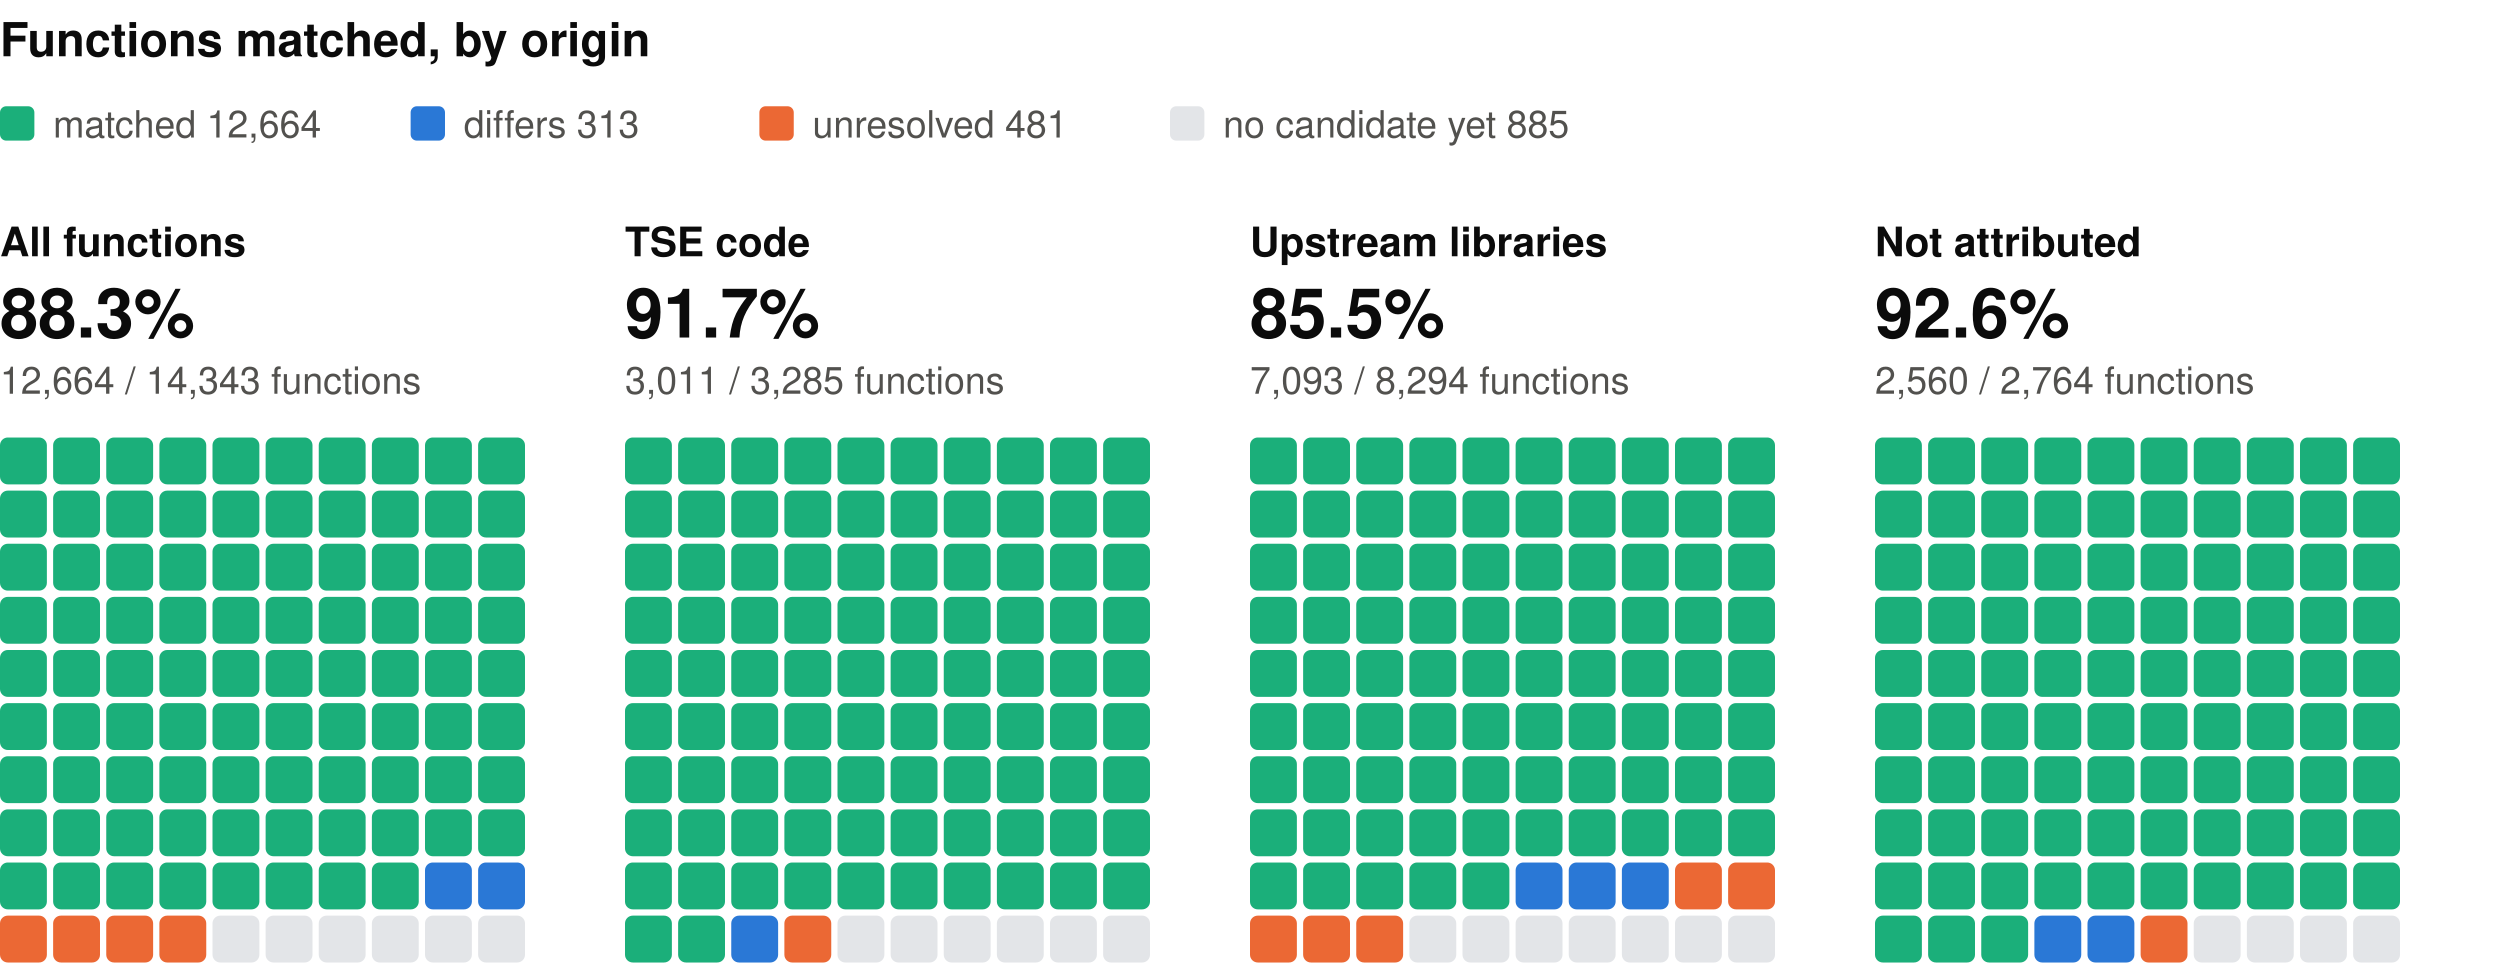
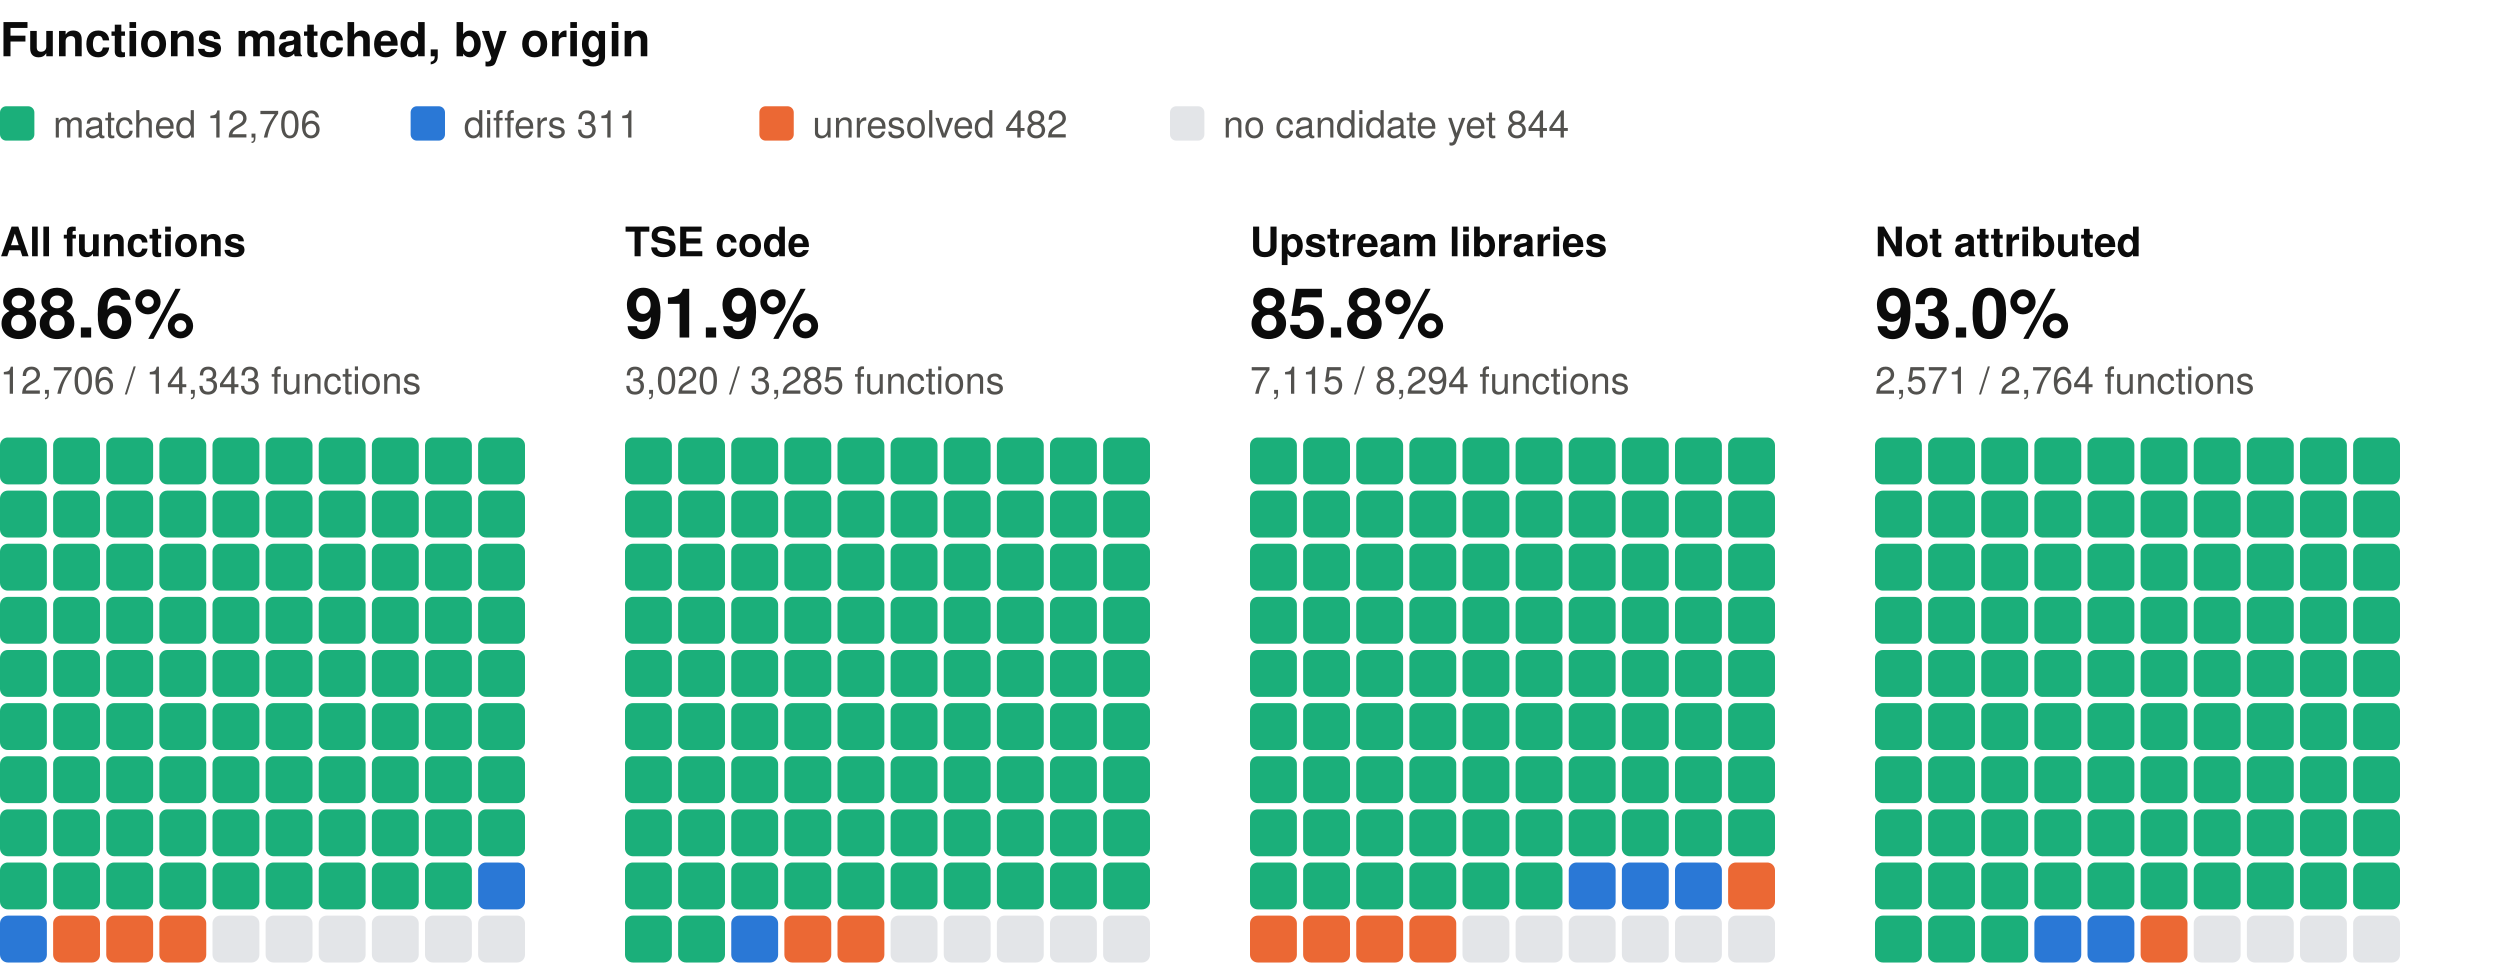
<svg xmlns="http://www.w3.org/2000/svg" width="800" height="310" viewBox="0 0 800 310" role="img" aria-label="Functions matched, by origin: one square per percent, coloured by verdict" font-family="system-ui, -apple-system, 'Segoe UI', Helvetica, Arial, sans-serif">
  <text x="0" y="18" font-size="15" fill="#0b0b0b" font-weight="600">Functions matched, by origin</text>
  <rect x="0" y="34" width="11" height="11" rx="2" fill="#1baf7a" />
-   <text x="17" y="44" font-size="12" fill="#52514e">matched 12,664</text>
+   <text x="17" y="44" font-size="12" fill="#52514e">matched 12,706</text>
  <rect x="131.4" y="34" width="11" height="11" rx="2" fill="#2a78d6" />
-   <text x="148.4" y="44" font-size="12" fill="#52514e">differs 313</text>
+   <text x="148.4" y="44" font-size="12" fill="#52514e">differs 311</text>
  <rect x="243" y="34" width="11" height="11" rx="2" fill="#eb6834" />
-   <text x="260" y="44" font-size="12" fill="#52514e">unresolved 481</text>
+   <text x="260" y="44" font-size="12" fill="#52514e">unresolved 482</text>
  <rect x="374.4" y="34" width="11" height="11" rx="2" fill="#e3e5e8" />
-   <text x="391.4" y="44" font-size="12" fill="#52514e">no candidate yet 885</text>
+   <text x="391.4" y="44" font-size="12" fill="#52514e">no candidate yet 844</text>
  <text x="0" y="82" font-size="13" fill="#0b0b0b" font-weight="600">All functions</text>
-   <text x="0" y="108" font-size="22" fill="#0b0b0b" font-weight="600">88.3%</text>
-   <text x="0" y="126" font-size="12" fill="#52514e">12,664 / 14,343 functions</text>
+   <text x="0" y="108" font-size="22" fill="#0b0b0b" font-weight="600">88.6%</text>
+   <text x="0" y="126" font-size="12" fill="#52514e">12,706 / 14,343 functions</text>
  <rect x="0" y="140" width="15" height="15" rx="2.5" fill="#1baf7a" />
  <rect x="17" y="140" width="15" height="15" rx="2.5" fill="#1baf7a" />
  <rect x="34" y="140" width="15" height="15" rx="2.5" fill="#1baf7a" />
  <rect x="51" y="140" width="15" height="15" rx="2.5" fill="#1baf7a" />
  <rect x="68" y="140" width="15" height="15" rx="2.5" fill="#1baf7a" />
  <rect x="85" y="140" width="15" height="15" rx="2.5" fill="#1baf7a" />
  <rect x="102" y="140" width="15" height="15" rx="2.5" fill="#1baf7a" />
  <rect x="119" y="140" width="15" height="15" rx="2.5" fill="#1baf7a" />
  <rect x="136" y="140" width="15" height="15" rx="2.5" fill="#1baf7a" />
  <rect x="153" y="140" width="15" height="15" rx="2.5" fill="#1baf7a" />
  <rect x="0" y="157" width="15" height="15" rx="2.5" fill="#1baf7a" />
  <rect x="17" y="157" width="15" height="15" rx="2.5" fill="#1baf7a" />
  <rect x="34" y="157" width="15" height="15" rx="2.5" fill="#1baf7a" />
  <rect x="51" y="157" width="15" height="15" rx="2.5" fill="#1baf7a" />
  <rect x="68" y="157" width="15" height="15" rx="2.5" fill="#1baf7a" />
  <rect x="85" y="157" width="15" height="15" rx="2.5" fill="#1baf7a" />
  <rect x="102" y="157" width="15" height="15" rx="2.5" fill="#1baf7a" />
  <rect x="119" y="157" width="15" height="15" rx="2.5" fill="#1baf7a" />
  <rect x="136" y="157" width="15" height="15" rx="2.5" fill="#1baf7a" />
  <rect x="153" y="157" width="15" height="15" rx="2.5" fill="#1baf7a" />
  <rect x="0" y="174" width="15" height="15" rx="2.5" fill="#1baf7a" />
  <rect x="17" y="174" width="15" height="15" rx="2.5" fill="#1baf7a" />
  <rect x="34" y="174" width="15" height="15" rx="2.5" fill="#1baf7a" />
  <rect x="51" y="174" width="15" height="15" rx="2.5" fill="#1baf7a" />
  <rect x="68" y="174" width="15" height="15" rx="2.5" fill="#1baf7a" />
  <rect x="85" y="174" width="15" height="15" rx="2.5" fill="#1baf7a" />
  <rect x="102" y="174" width="15" height="15" rx="2.5" fill="#1baf7a" />
  <rect x="119" y="174" width="15" height="15" rx="2.5" fill="#1baf7a" />
  <rect x="136" y="174" width="15" height="15" rx="2.5" fill="#1baf7a" />
  <rect x="153" y="174" width="15" height="15" rx="2.5" fill="#1baf7a" />
  <rect x="0" y="191" width="15" height="15" rx="2.5" fill="#1baf7a" />
  <rect x="17" y="191" width="15" height="15" rx="2.5" fill="#1baf7a" />
  <rect x="34" y="191" width="15" height="15" rx="2.5" fill="#1baf7a" />
  <rect x="51" y="191" width="15" height="15" rx="2.5" fill="#1baf7a" />
  <rect x="68" y="191" width="15" height="15" rx="2.5" fill="#1baf7a" />
  <rect x="85" y="191" width="15" height="15" rx="2.5" fill="#1baf7a" />
  <rect x="102" y="191" width="15" height="15" rx="2.5" fill="#1baf7a" />
  <rect x="119" y="191" width="15" height="15" rx="2.5" fill="#1baf7a" />
  <rect x="136" y="191" width="15" height="15" rx="2.5" fill="#1baf7a" />
  <rect x="153" y="191" width="15" height="15" rx="2.5" fill="#1baf7a" />
  <rect x="0" y="208" width="15" height="15" rx="2.5" fill="#1baf7a" />
  <rect x="17" y="208" width="15" height="15" rx="2.5" fill="#1baf7a" />
  <rect x="34" y="208" width="15" height="15" rx="2.5" fill="#1baf7a" />
  <rect x="51" y="208" width="15" height="15" rx="2.5" fill="#1baf7a" />
  <rect x="68" y="208" width="15" height="15" rx="2.5" fill="#1baf7a" />
  <rect x="85" y="208" width="15" height="15" rx="2.5" fill="#1baf7a" />
  <rect x="102" y="208" width="15" height="15" rx="2.5" fill="#1baf7a" />
  <rect x="119" y="208" width="15" height="15" rx="2.5" fill="#1baf7a" />
  <rect x="136" y="208" width="15" height="15" rx="2.5" fill="#1baf7a" />
  <rect x="153" y="208" width="15" height="15" rx="2.5" fill="#1baf7a" />
  <rect x="0" y="225" width="15" height="15" rx="2.5" fill="#1baf7a" />
  <rect x="17" y="225" width="15" height="15" rx="2.5" fill="#1baf7a" />
  <rect x="34" y="225" width="15" height="15" rx="2.5" fill="#1baf7a" />
  <rect x="51" y="225" width="15" height="15" rx="2.5" fill="#1baf7a" />
  <rect x="68" y="225" width="15" height="15" rx="2.5" fill="#1baf7a" />
  <rect x="85" y="225" width="15" height="15" rx="2.5" fill="#1baf7a" />
  <rect x="102" y="225" width="15" height="15" rx="2.5" fill="#1baf7a" />
  <rect x="119" y="225" width="15" height="15" rx="2.5" fill="#1baf7a" />
  <rect x="136" y="225" width="15" height="15" rx="2.5" fill="#1baf7a" />
  <rect x="153" y="225" width="15" height="15" rx="2.5" fill="#1baf7a" />
  <rect x="0" y="242" width="15" height="15" rx="2.5" fill="#1baf7a" />
  <rect x="17" y="242" width="15" height="15" rx="2.5" fill="#1baf7a" />
  <rect x="34" y="242" width="15" height="15" rx="2.5" fill="#1baf7a" />
  <rect x="51" y="242" width="15" height="15" rx="2.5" fill="#1baf7a" />
  <rect x="68" y="242" width="15" height="15" rx="2.5" fill="#1baf7a" />
  <rect x="85" y="242" width="15" height="15" rx="2.5" fill="#1baf7a" />
  <rect x="102" y="242" width="15" height="15" rx="2.5" fill="#1baf7a" />
  <rect x="119" y="242" width="15" height="15" rx="2.5" fill="#1baf7a" />
  <rect x="136" y="242" width="15" height="15" rx="2.5" fill="#1baf7a" />
  <rect x="153" y="242" width="15" height="15" rx="2.5" fill="#1baf7a" />
  <rect x="0" y="259" width="15" height="15" rx="2.5" fill="#1baf7a" />
  <rect x="17" y="259" width="15" height="15" rx="2.5" fill="#1baf7a" />
  <rect x="34" y="259" width="15" height="15" rx="2.5" fill="#1baf7a" />
  <rect x="51" y="259" width="15" height="15" rx="2.5" fill="#1baf7a" />
  <rect x="68" y="259" width="15" height="15" rx="2.5" fill="#1baf7a" />
  <rect x="85" y="259" width="15" height="15" rx="2.5" fill="#1baf7a" />
  <rect x="102" y="259" width="15" height="15" rx="2.5" fill="#1baf7a" />
  <rect x="119" y="259" width="15" height="15" rx="2.5" fill="#1baf7a" />
  <rect x="136" y="259" width="15" height="15" rx="2.5" fill="#1baf7a" />
  <rect x="153" y="259" width="15" height="15" rx="2.5" fill="#1baf7a" />
  <rect x="0" y="276" width="15" height="15" rx="2.5" fill="#1baf7a" />
  <rect x="17" y="276" width="15" height="15" rx="2.5" fill="#1baf7a" />
  <rect x="34" y="276" width="15" height="15" rx="2.5" fill="#1baf7a" />
  <rect x="51" y="276" width="15" height="15" rx="2.5" fill="#1baf7a" />
  <rect x="68" y="276" width="15" height="15" rx="2.5" fill="#1baf7a" />
  <rect x="85" y="276" width="15" height="15" rx="2.5" fill="#1baf7a" />
  <rect x="102" y="276" width="15" height="15" rx="2.5" fill="#1baf7a" />
  <rect x="119" y="276" width="15" height="15" rx="2.5" fill="#1baf7a" />
-   <rect x="136" y="276" width="15" height="15" rx="2.5" fill="#2a78d6" />
+   <rect x="136" y="276" width="15" height="15" rx="2.5" fill="#1baf7a" />
  <rect x="153" y="276" width="15" height="15" rx="2.5" fill="#2a78d6" />
-   <rect x="0" y="293" width="15" height="15" rx="2.5" fill="#eb6834" />
+   <rect x="0" y="293" width="15" height="15" rx="2.5" fill="#2a78d6" />
  <rect x="17" y="293" width="15" height="15" rx="2.5" fill="#eb6834" />
  <rect x="34" y="293" width="15" height="15" rx="2.5" fill="#eb6834" />
  <rect x="51" y="293" width="15" height="15" rx="2.5" fill="#eb6834" />
  <rect x="68" y="293" width="15" height="15" rx="2.5" fill="#e3e5e8" />
  <rect x="85" y="293" width="15" height="15" rx="2.5" fill="#e3e5e8" />
  <rect x="102" y="293" width="15" height="15" rx="2.5" fill="#e3e5e8" />
  <rect x="119" y="293" width="15" height="15" rx="2.5" fill="#e3e5e8" />
  <rect x="136" y="293" width="15" height="15" rx="2.5" fill="#e3e5e8" />
  <rect x="153" y="293" width="15" height="15" rx="2.5" fill="#e3e5e8" />
  <text x="200" y="82" font-size="13" fill="#0b0b0b" font-weight="600">TSE code</text>
-   <text x="200" y="108" font-size="22" fill="#0b0b0b" font-weight="600">91.7%</text>
-   <text x="200" y="126" font-size="12" fill="#52514e">3,011 / 3,285 functions</text>
+   <text x="200" y="108" font-size="22" fill="#0b0b0b" font-weight="600">91.9%</text>
+   <text x="200" y="126" font-size="12" fill="#52514e">3,020 / 3,285 functions</text>
  <rect x="200" y="140" width="15" height="15" rx="2.5" fill="#1baf7a" />
  <rect x="217" y="140" width="15" height="15" rx="2.5" fill="#1baf7a" />
  <rect x="234" y="140" width="15" height="15" rx="2.5" fill="#1baf7a" />
  <rect x="251" y="140" width="15" height="15" rx="2.5" fill="#1baf7a" />
  <rect x="268" y="140" width="15" height="15" rx="2.5" fill="#1baf7a" />
  <rect x="285" y="140" width="15" height="15" rx="2.5" fill="#1baf7a" />
  <rect x="302" y="140" width="15" height="15" rx="2.5" fill="#1baf7a" />
  <rect x="319" y="140" width="15" height="15" rx="2.5" fill="#1baf7a" />
  <rect x="336" y="140" width="15" height="15" rx="2.5" fill="#1baf7a" />
  <rect x="353" y="140" width="15" height="15" rx="2.5" fill="#1baf7a" />
  <rect x="200" y="157" width="15" height="15" rx="2.5" fill="#1baf7a" />
  <rect x="217" y="157" width="15" height="15" rx="2.5" fill="#1baf7a" />
  <rect x="234" y="157" width="15" height="15" rx="2.5" fill="#1baf7a" />
  <rect x="251" y="157" width="15" height="15" rx="2.5" fill="#1baf7a" />
  <rect x="268" y="157" width="15" height="15" rx="2.5" fill="#1baf7a" />
  <rect x="285" y="157" width="15" height="15" rx="2.5" fill="#1baf7a" />
  <rect x="302" y="157" width="15" height="15" rx="2.5" fill="#1baf7a" />
  <rect x="319" y="157" width="15" height="15" rx="2.5" fill="#1baf7a" />
  <rect x="336" y="157" width="15" height="15" rx="2.5" fill="#1baf7a" />
  <rect x="353" y="157" width="15" height="15" rx="2.5" fill="#1baf7a" />
  <rect x="200" y="174" width="15" height="15" rx="2.5" fill="#1baf7a" />
  <rect x="217" y="174" width="15" height="15" rx="2.5" fill="#1baf7a" />
  <rect x="234" y="174" width="15" height="15" rx="2.5" fill="#1baf7a" />
  <rect x="251" y="174" width="15" height="15" rx="2.5" fill="#1baf7a" />
  <rect x="268" y="174" width="15" height="15" rx="2.5" fill="#1baf7a" />
  <rect x="285" y="174" width="15" height="15" rx="2.5" fill="#1baf7a" />
  <rect x="302" y="174" width="15" height="15" rx="2.5" fill="#1baf7a" />
  <rect x="319" y="174" width="15" height="15" rx="2.5" fill="#1baf7a" />
  <rect x="336" y="174" width="15" height="15" rx="2.5" fill="#1baf7a" />
  <rect x="353" y="174" width="15" height="15" rx="2.5" fill="#1baf7a" />
  <rect x="200" y="191" width="15" height="15" rx="2.5" fill="#1baf7a" />
  <rect x="217" y="191" width="15" height="15" rx="2.5" fill="#1baf7a" />
  <rect x="234" y="191" width="15" height="15" rx="2.5" fill="#1baf7a" />
  <rect x="251" y="191" width="15" height="15" rx="2.5" fill="#1baf7a" />
  <rect x="268" y="191" width="15" height="15" rx="2.5" fill="#1baf7a" />
  <rect x="285" y="191" width="15" height="15" rx="2.5" fill="#1baf7a" />
  <rect x="302" y="191" width="15" height="15" rx="2.5" fill="#1baf7a" />
  <rect x="319" y="191" width="15" height="15" rx="2.5" fill="#1baf7a" />
  <rect x="336" y="191" width="15" height="15" rx="2.5" fill="#1baf7a" />
  <rect x="353" y="191" width="15" height="15" rx="2.5" fill="#1baf7a" />
  <rect x="200" y="208" width="15" height="15" rx="2.5" fill="#1baf7a" />
  <rect x="217" y="208" width="15" height="15" rx="2.5" fill="#1baf7a" />
  <rect x="234" y="208" width="15" height="15" rx="2.5" fill="#1baf7a" />
  <rect x="251" y="208" width="15" height="15" rx="2.5" fill="#1baf7a" />
  <rect x="268" y="208" width="15" height="15" rx="2.5" fill="#1baf7a" />
  <rect x="285" y="208" width="15" height="15" rx="2.5" fill="#1baf7a" />
  <rect x="302" y="208" width="15" height="15" rx="2.5" fill="#1baf7a" />
  <rect x="319" y="208" width="15" height="15" rx="2.5" fill="#1baf7a" />
  <rect x="336" y="208" width="15" height="15" rx="2.5" fill="#1baf7a" />
  <rect x="353" y="208" width="15" height="15" rx="2.5" fill="#1baf7a" />
  <rect x="200" y="225" width="15" height="15" rx="2.5" fill="#1baf7a" />
  <rect x="217" y="225" width="15" height="15" rx="2.5" fill="#1baf7a" />
  <rect x="234" y="225" width="15" height="15" rx="2.5" fill="#1baf7a" />
  <rect x="251" y="225" width="15" height="15" rx="2.5" fill="#1baf7a" />
  <rect x="268" y="225" width="15" height="15" rx="2.5" fill="#1baf7a" />
  <rect x="285" y="225" width="15" height="15" rx="2.5" fill="#1baf7a" />
  <rect x="302" y="225" width="15" height="15" rx="2.5" fill="#1baf7a" />
  <rect x="319" y="225" width="15" height="15" rx="2.5" fill="#1baf7a" />
  <rect x="336" y="225" width="15" height="15" rx="2.5" fill="#1baf7a" />
  <rect x="353" y="225" width="15" height="15" rx="2.5" fill="#1baf7a" />
  <rect x="200" y="242" width="15" height="15" rx="2.5" fill="#1baf7a" />
  <rect x="217" y="242" width="15" height="15" rx="2.5" fill="#1baf7a" />
  <rect x="234" y="242" width="15" height="15" rx="2.5" fill="#1baf7a" />
  <rect x="251" y="242" width="15" height="15" rx="2.5" fill="#1baf7a" />
  <rect x="268" y="242" width="15" height="15" rx="2.5" fill="#1baf7a" />
  <rect x="285" y="242" width="15" height="15" rx="2.5" fill="#1baf7a" />
  <rect x="302" y="242" width="15" height="15" rx="2.5" fill="#1baf7a" />
  <rect x="319" y="242" width="15" height="15" rx="2.5" fill="#1baf7a" />
  <rect x="336" y="242" width="15" height="15" rx="2.5" fill="#1baf7a" />
  <rect x="353" y="242" width="15" height="15" rx="2.5" fill="#1baf7a" />
  <rect x="200" y="259" width="15" height="15" rx="2.5" fill="#1baf7a" />
  <rect x="217" y="259" width="15" height="15" rx="2.5" fill="#1baf7a" />
  <rect x="234" y="259" width="15" height="15" rx="2.5" fill="#1baf7a" />
  <rect x="251" y="259" width="15" height="15" rx="2.5" fill="#1baf7a" />
  <rect x="268" y="259" width="15" height="15" rx="2.5" fill="#1baf7a" />
  <rect x="285" y="259" width="15" height="15" rx="2.5" fill="#1baf7a" />
  <rect x="302" y="259" width="15" height="15" rx="2.5" fill="#1baf7a" />
  <rect x="319" y="259" width="15" height="15" rx="2.5" fill="#1baf7a" />
  <rect x="336" y="259" width="15" height="15" rx="2.5" fill="#1baf7a" />
  <rect x="353" y="259" width="15" height="15" rx="2.5" fill="#1baf7a" />
  <rect x="200" y="276" width="15" height="15" rx="2.5" fill="#1baf7a" />
  <rect x="217" y="276" width="15" height="15" rx="2.5" fill="#1baf7a" />
  <rect x="234" y="276" width="15" height="15" rx="2.5" fill="#1baf7a" />
  <rect x="251" y="276" width="15" height="15" rx="2.5" fill="#1baf7a" />
  <rect x="268" y="276" width="15" height="15" rx="2.5" fill="#1baf7a" />
  <rect x="285" y="276" width="15" height="15" rx="2.5" fill="#1baf7a" />
  <rect x="302" y="276" width="15" height="15" rx="2.5" fill="#1baf7a" />
  <rect x="319" y="276" width="15" height="15" rx="2.5" fill="#1baf7a" />
  <rect x="336" y="276" width="15" height="15" rx="2.5" fill="#1baf7a" />
  <rect x="353" y="276" width="15" height="15" rx="2.5" fill="#1baf7a" />
  <rect x="200" y="293" width="15" height="15" rx="2.5" fill="#1baf7a" />
  <rect x="217" y="293" width="15" height="15" rx="2.5" fill="#1baf7a" />
  <rect x="234" y="293" width="15" height="15" rx="2.5" fill="#2a78d6" />
  <rect x="251" y="293" width="15" height="15" rx="2.5" fill="#eb6834" />
-   <rect x="268" y="293" width="15" height="15" rx="2.5" fill="#e3e5e8" />
+   <rect x="268" y="293" width="15" height="15" rx="2.5" fill="#eb6834" />
  <rect x="285" y="293" width="15" height="15" rx="2.5" fill="#e3e5e8" />
  <rect x="302" y="293" width="15" height="15" rx="2.5" fill="#e3e5e8" />
  <rect x="319" y="293" width="15" height="15" rx="2.5" fill="#e3e5e8" />
  <rect x="336" y="293" width="15" height="15" rx="2.5" fill="#e3e5e8" />
  <rect x="353" y="293" width="15" height="15" rx="2.5" fill="#e3e5e8" />
  <text x="400" y="82" font-size="13" fill="#0b0b0b" font-weight="600">Upstream libraries</text>
-   <text x="400" y="108" font-size="22" fill="#0b0b0b" font-weight="600">85.5%</text>
-   <text x="400" y="126" font-size="12" fill="#52514e">7,093 / 8,294 functions</text>
+   <text x="400" y="108" font-size="22" fill="#0b0b0b" font-weight="600">85.8%</text>
+   <text x="400" y="126" font-size="12" fill="#52514e">7,115 / 8,294 functions</text>
  <rect x="400" y="140" width="15" height="15" rx="2.5" fill="#1baf7a" />
  <rect x="417" y="140" width="15" height="15" rx="2.5" fill="#1baf7a" />
  <rect x="434" y="140" width="15" height="15" rx="2.5" fill="#1baf7a" />
  <rect x="451" y="140" width="15" height="15" rx="2.5" fill="#1baf7a" />
  <rect x="468" y="140" width="15" height="15" rx="2.5" fill="#1baf7a" />
  <rect x="485" y="140" width="15" height="15" rx="2.5" fill="#1baf7a" />
  <rect x="502" y="140" width="15" height="15" rx="2.5" fill="#1baf7a" />
  <rect x="519" y="140" width="15" height="15" rx="2.5" fill="#1baf7a" />
  <rect x="536" y="140" width="15" height="15" rx="2.5" fill="#1baf7a" />
  <rect x="553" y="140" width="15" height="15" rx="2.5" fill="#1baf7a" />
  <rect x="400" y="157" width="15" height="15" rx="2.5" fill="#1baf7a" />
  <rect x="417" y="157" width="15" height="15" rx="2.5" fill="#1baf7a" />
  <rect x="434" y="157" width="15" height="15" rx="2.5" fill="#1baf7a" />
  <rect x="451" y="157" width="15" height="15" rx="2.5" fill="#1baf7a" />
  <rect x="468" y="157" width="15" height="15" rx="2.5" fill="#1baf7a" />
  <rect x="485" y="157" width="15" height="15" rx="2.5" fill="#1baf7a" />
  <rect x="502" y="157" width="15" height="15" rx="2.5" fill="#1baf7a" />
  <rect x="519" y="157" width="15" height="15" rx="2.5" fill="#1baf7a" />
  <rect x="536" y="157" width="15" height="15" rx="2.5" fill="#1baf7a" />
  <rect x="553" y="157" width="15" height="15" rx="2.5" fill="#1baf7a" />
  <rect x="400" y="174" width="15" height="15" rx="2.5" fill="#1baf7a" />
  <rect x="417" y="174" width="15" height="15" rx="2.5" fill="#1baf7a" />
  <rect x="434" y="174" width="15" height="15" rx="2.5" fill="#1baf7a" />
  <rect x="451" y="174" width="15" height="15" rx="2.5" fill="#1baf7a" />
  <rect x="468" y="174" width="15" height="15" rx="2.5" fill="#1baf7a" />
  <rect x="485" y="174" width="15" height="15" rx="2.5" fill="#1baf7a" />
  <rect x="502" y="174" width="15" height="15" rx="2.5" fill="#1baf7a" />
  <rect x="519" y="174" width="15" height="15" rx="2.5" fill="#1baf7a" />
  <rect x="536" y="174" width="15" height="15" rx="2.5" fill="#1baf7a" />
  <rect x="553" y="174" width="15" height="15" rx="2.5" fill="#1baf7a" />
  <rect x="400" y="191" width="15" height="15" rx="2.5" fill="#1baf7a" />
  <rect x="417" y="191" width="15" height="15" rx="2.5" fill="#1baf7a" />
  <rect x="434" y="191" width="15" height="15" rx="2.5" fill="#1baf7a" />
  <rect x="451" y="191" width="15" height="15" rx="2.5" fill="#1baf7a" />
  <rect x="468" y="191" width="15" height="15" rx="2.5" fill="#1baf7a" />
  <rect x="485" y="191" width="15" height="15" rx="2.5" fill="#1baf7a" />
  <rect x="502" y="191" width="15" height="15" rx="2.5" fill="#1baf7a" />
  <rect x="519" y="191" width="15" height="15" rx="2.5" fill="#1baf7a" />
  <rect x="536" y="191" width="15" height="15" rx="2.5" fill="#1baf7a" />
  <rect x="553" y="191" width="15" height="15" rx="2.5" fill="#1baf7a" />
  <rect x="400" y="208" width="15" height="15" rx="2.5" fill="#1baf7a" />
  <rect x="417" y="208" width="15" height="15" rx="2.5" fill="#1baf7a" />
  <rect x="434" y="208" width="15" height="15" rx="2.5" fill="#1baf7a" />
  <rect x="451" y="208" width="15" height="15" rx="2.5" fill="#1baf7a" />
  <rect x="468" y="208" width="15" height="15" rx="2.5" fill="#1baf7a" />
  <rect x="485" y="208" width="15" height="15" rx="2.5" fill="#1baf7a" />
  <rect x="502" y="208" width="15" height="15" rx="2.5" fill="#1baf7a" />
  <rect x="519" y="208" width="15" height="15" rx="2.5" fill="#1baf7a" />
  <rect x="536" y="208" width="15" height="15" rx="2.5" fill="#1baf7a" />
  <rect x="553" y="208" width="15" height="15" rx="2.5" fill="#1baf7a" />
  <rect x="400" y="225" width="15" height="15" rx="2.5" fill="#1baf7a" />
  <rect x="417" y="225" width="15" height="15" rx="2.5" fill="#1baf7a" />
  <rect x="434" y="225" width="15" height="15" rx="2.5" fill="#1baf7a" />
  <rect x="451" y="225" width="15" height="15" rx="2.5" fill="#1baf7a" />
  <rect x="468" y="225" width="15" height="15" rx="2.5" fill="#1baf7a" />
  <rect x="485" y="225" width="15" height="15" rx="2.5" fill="#1baf7a" />
  <rect x="502" y="225" width="15" height="15" rx="2.5" fill="#1baf7a" />
  <rect x="519" y="225" width="15" height="15" rx="2.5" fill="#1baf7a" />
  <rect x="536" y="225" width="15" height="15" rx="2.5" fill="#1baf7a" />
  <rect x="553" y="225" width="15" height="15" rx="2.5" fill="#1baf7a" />
  <rect x="400" y="242" width="15" height="15" rx="2.5" fill="#1baf7a" />
  <rect x="417" y="242" width="15" height="15" rx="2.5" fill="#1baf7a" />
  <rect x="434" y="242" width="15" height="15" rx="2.5" fill="#1baf7a" />
  <rect x="451" y="242" width="15" height="15" rx="2.5" fill="#1baf7a" />
  <rect x="468" y="242" width="15" height="15" rx="2.5" fill="#1baf7a" />
  <rect x="485" y="242" width="15" height="15" rx="2.5" fill="#1baf7a" />
  <rect x="502" y="242" width="15" height="15" rx="2.5" fill="#1baf7a" />
  <rect x="519" y="242" width="15" height="15" rx="2.5" fill="#1baf7a" />
  <rect x="536" y="242" width="15" height="15" rx="2.5" fill="#1baf7a" />
  <rect x="553" y="242" width="15" height="15" rx="2.5" fill="#1baf7a" />
  <rect x="400" y="259" width="15" height="15" rx="2.5" fill="#1baf7a" />
  <rect x="417" y="259" width="15" height="15" rx="2.5" fill="#1baf7a" />
  <rect x="434" y="259" width="15" height="15" rx="2.5" fill="#1baf7a" />
  <rect x="451" y="259" width="15" height="15" rx="2.5" fill="#1baf7a" />
  <rect x="468" y="259" width="15" height="15" rx="2.5" fill="#1baf7a" />
  <rect x="485" y="259" width="15" height="15" rx="2.5" fill="#1baf7a" />
  <rect x="502" y="259" width="15" height="15" rx="2.5" fill="#1baf7a" />
  <rect x="519" y="259" width="15" height="15" rx="2.5" fill="#1baf7a" />
  <rect x="536" y="259" width="15" height="15" rx="2.5" fill="#1baf7a" />
  <rect x="553" y="259" width="15" height="15" rx="2.5" fill="#1baf7a" />
  <rect x="400" y="276" width="15" height="15" rx="2.5" fill="#1baf7a" />
  <rect x="417" y="276" width="15" height="15" rx="2.5" fill="#1baf7a" />
  <rect x="434" y="276" width="15" height="15" rx="2.5" fill="#1baf7a" />
  <rect x="451" y="276" width="15" height="15" rx="2.5" fill="#1baf7a" />
  <rect x="468" y="276" width="15" height="15" rx="2.5" fill="#1baf7a" />
-   <rect x="485" y="276" width="15" height="15" rx="2.5" fill="#2a78d6" />
+   <rect x="485" y="276" width="15" height="15" rx="2.5" fill="#1baf7a" />
  <rect x="502" y="276" width="15" height="15" rx="2.5" fill="#2a78d6" />
  <rect x="519" y="276" width="15" height="15" rx="2.5" fill="#2a78d6" />
-   <rect x="536" y="276" width="15" height="15" rx="2.5" fill="#eb6834" />
+   <rect x="536" y="276" width="15" height="15" rx="2.5" fill="#2a78d6" />
  <rect x="553" y="276" width="15" height="15" rx="2.5" fill="#eb6834" />
  <rect x="400" y="293" width="15" height="15" rx="2.5" fill="#eb6834" />
  <rect x="417" y="293" width="15" height="15" rx="2.5" fill="#eb6834" />
  <rect x="434" y="293" width="15" height="15" rx="2.5" fill="#eb6834" />
-   <rect x="451" y="293" width="15" height="15" rx="2.5" fill="#e3e5e8" />
+   <rect x="451" y="293" width="15" height="15" rx="2.5" fill="#eb6834" />
  <rect x="468" y="293" width="15" height="15" rx="2.5" fill="#e3e5e8" />
  <rect x="485" y="293" width="15" height="15" rx="2.5" fill="#e3e5e8" />
  <rect x="502" y="293" width="15" height="15" rx="2.5" fill="#e3e5e8" />
  <rect x="519" y="293" width="15" height="15" rx="2.5" fill="#e3e5e8" />
  <rect x="536" y="293" width="15" height="15" rx="2.5" fill="#e3e5e8" />
  <rect x="553" y="293" width="15" height="15" rx="2.5" fill="#e3e5e8" />
  <text x="600" y="82" font-size="13" fill="#0b0b0b" font-weight="600">Not attributed</text>
-   <text x="600" y="108" font-size="22" fill="#0b0b0b" font-weight="600">92.6%</text>
-   <text x="600" y="126" font-size="12" fill="#52514e">2,560 / 2,764 functions</text>
+   <text x="600" y="108" font-size="22" fill="#0b0b0b" font-weight="600">93.0%</text>
+   <text x="600" y="126" font-size="12" fill="#52514e">2,571 / 2,764 functions</text>
  <rect x="600" y="140" width="15" height="15" rx="2.5" fill="#1baf7a" />
  <rect x="617" y="140" width="15" height="15" rx="2.5" fill="#1baf7a" />
  <rect x="634" y="140" width="15" height="15" rx="2.5" fill="#1baf7a" />
  <rect x="651" y="140" width="15" height="15" rx="2.5" fill="#1baf7a" />
  <rect x="668" y="140" width="15" height="15" rx="2.5" fill="#1baf7a" />
  <rect x="685" y="140" width="15" height="15" rx="2.5" fill="#1baf7a" />
  <rect x="702" y="140" width="15" height="15" rx="2.5" fill="#1baf7a" />
  <rect x="719" y="140" width="15" height="15" rx="2.5" fill="#1baf7a" />
  <rect x="736" y="140" width="15" height="15" rx="2.5" fill="#1baf7a" />
  <rect x="753" y="140" width="15" height="15" rx="2.5" fill="#1baf7a" />
  <rect x="600" y="157" width="15" height="15" rx="2.5" fill="#1baf7a" />
  <rect x="617" y="157" width="15" height="15" rx="2.5" fill="#1baf7a" />
  <rect x="634" y="157" width="15" height="15" rx="2.5" fill="#1baf7a" />
  <rect x="651" y="157" width="15" height="15" rx="2.5" fill="#1baf7a" />
  <rect x="668" y="157" width="15" height="15" rx="2.5" fill="#1baf7a" />
  <rect x="685" y="157" width="15" height="15" rx="2.5" fill="#1baf7a" />
  <rect x="702" y="157" width="15" height="15" rx="2.5" fill="#1baf7a" />
  <rect x="719" y="157" width="15" height="15" rx="2.5" fill="#1baf7a" />
  <rect x="736" y="157" width="15" height="15" rx="2.5" fill="#1baf7a" />
  <rect x="753" y="157" width="15" height="15" rx="2.5" fill="#1baf7a" />
  <rect x="600" y="174" width="15" height="15" rx="2.5" fill="#1baf7a" />
  <rect x="617" y="174" width="15" height="15" rx="2.5" fill="#1baf7a" />
  <rect x="634" y="174" width="15" height="15" rx="2.5" fill="#1baf7a" />
  <rect x="651" y="174" width="15" height="15" rx="2.5" fill="#1baf7a" />
  <rect x="668" y="174" width="15" height="15" rx="2.5" fill="#1baf7a" />
  <rect x="685" y="174" width="15" height="15" rx="2.5" fill="#1baf7a" />
  <rect x="702" y="174" width="15" height="15" rx="2.5" fill="#1baf7a" />
  <rect x="719" y="174" width="15" height="15" rx="2.5" fill="#1baf7a" />
  <rect x="736" y="174" width="15" height="15" rx="2.5" fill="#1baf7a" />
  <rect x="753" y="174" width="15" height="15" rx="2.5" fill="#1baf7a" />
  <rect x="600" y="191" width="15" height="15" rx="2.5" fill="#1baf7a" />
  <rect x="617" y="191" width="15" height="15" rx="2.5" fill="#1baf7a" />
  <rect x="634" y="191" width="15" height="15" rx="2.5" fill="#1baf7a" />
  <rect x="651" y="191" width="15" height="15" rx="2.5" fill="#1baf7a" />
  <rect x="668" y="191" width="15" height="15" rx="2.5" fill="#1baf7a" />
  <rect x="685" y="191" width="15" height="15" rx="2.5" fill="#1baf7a" />
  <rect x="702" y="191" width="15" height="15" rx="2.5" fill="#1baf7a" />
  <rect x="719" y="191" width="15" height="15" rx="2.5" fill="#1baf7a" />
  <rect x="736" y="191" width="15" height="15" rx="2.5" fill="#1baf7a" />
  <rect x="753" y="191" width="15" height="15" rx="2.5" fill="#1baf7a" />
  <rect x="600" y="208" width="15" height="15" rx="2.5" fill="#1baf7a" />
  <rect x="617" y="208" width="15" height="15" rx="2.5" fill="#1baf7a" />
  <rect x="634" y="208" width="15" height="15" rx="2.5" fill="#1baf7a" />
  <rect x="651" y="208" width="15" height="15" rx="2.5" fill="#1baf7a" />
  <rect x="668" y="208" width="15" height="15" rx="2.5" fill="#1baf7a" />
  <rect x="685" y="208" width="15" height="15" rx="2.5" fill="#1baf7a" />
  <rect x="702" y="208" width="15" height="15" rx="2.5" fill="#1baf7a" />
  <rect x="719" y="208" width="15" height="15" rx="2.5" fill="#1baf7a" />
  <rect x="736" y="208" width="15" height="15" rx="2.5" fill="#1baf7a" />
  <rect x="753" y="208" width="15" height="15" rx="2.5" fill="#1baf7a" />
  <rect x="600" y="225" width="15" height="15" rx="2.5" fill="#1baf7a" />
  <rect x="617" y="225" width="15" height="15" rx="2.5" fill="#1baf7a" />
  <rect x="634" y="225" width="15" height="15" rx="2.5" fill="#1baf7a" />
  <rect x="651" y="225" width="15" height="15" rx="2.5" fill="#1baf7a" />
  <rect x="668" y="225" width="15" height="15" rx="2.5" fill="#1baf7a" />
  <rect x="685" y="225" width="15" height="15" rx="2.5" fill="#1baf7a" />
  <rect x="702" y="225" width="15" height="15" rx="2.5" fill="#1baf7a" />
  <rect x="719" y="225" width="15" height="15" rx="2.5" fill="#1baf7a" />
  <rect x="736" y="225" width="15" height="15" rx="2.5" fill="#1baf7a" />
  <rect x="753" y="225" width="15" height="15" rx="2.5" fill="#1baf7a" />
  <rect x="600" y="242" width="15" height="15" rx="2.5" fill="#1baf7a" />
  <rect x="617" y="242" width="15" height="15" rx="2.5" fill="#1baf7a" />
  <rect x="634" y="242" width="15" height="15" rx="2.5" fill="#1baf7a" />
  <rect x="651" y="242" width="15" height="15" rx="2.5" fill="#1baf7a" />
  <rect x="668" y="242" width="15" height="15" rx="2.5" fill="#1baf7a" />
  <rect x="685" y="242" width="15" height="15" rx="2.5" fill="#1baf7a" />
  <rect x="702" y="242" width="15" height="15" rx="2.5" fill="#1baf7a" />
  <rect x="719" y="242" width="15" height="15" rx="2.5" fill="#1baf7a" />
  <rect x="736" y="242" width="15" height="15" rx="2.5" fill="#1baf7a" />
  <rect x="753" y="242" width="15" height="15" rx="2.5" fill="#1baf7a" />
  <rect x="600" y="259" width="15" height="15" rx="2.5" fill="#1baf7a" />
  <rect x="617" y="259" width="15" height="15" rx="2.5" fill="#1baf7a" />
  <rect x="634" y="259" width="15" height="15" rx="2.5" fill="#1baf7a" />
  <rect x="651" y="259" width="15" height="15" rx="2.5" fill="#1baf7a" />
  <rect x="668" y="259" width="15" height="15" rx="2.5" fill="#1baf7a" />
  <rect x="685" y="259" width="15" height="15" rx="2.5" fill="#1baf7a" />
  <rect x="702" y="259" width="15" height="15" rx="2.5" fill="#1baf7a" />
  <rect x="719" y="259" width="15" height="15" rx="2.5" fill="#1baf7a" />
  <rect x="736" y="259" width="15" height="15" rx="2.5" fill="#1baf7a" />
  <rect x="753" y="259" width="15" height="15" rx="2.5" fill="#1baf7a" />
  <rect x="600" y="276" width="15" height="15" rx="2.5" fill="#1baf7a" />
  <rect x="617" y="276" width="15" height="15" rx="2.5" fill="#1baf7a" />
  <rect x="634" y="276" width="15" height="15" rx="2.5" fill="#1baf7a" />
  <rect x="651" y="276" width="15" height="15" rx="2.5" fill="#1baf7a" />
  <rect x="668" y="276" width="15" height="15" rx="2.5" fill="#1baf7a" />
  <rect x="685" y="276" width="15" height="15" rx="2.5" fill="#1baf7a" />
  <rect x="702" y="276" width="15" height="15" rx="2.5" fill="#1baf7a" />
  <rect x="719" y="276" width="15" height="15" rx="2.5" fill="#1baf7a" />
  <rect x="736" y="276" width="15" height="15" rx="2.5" fill="#1baf7a" />
  <rect x="753" y="276" width="15" height="15" rx="2.5" fill="#1baf7a" />
  <rect x="600" y="293" width="15" height="15" rx="2.5" fill="#1baf7a" />
  <rect x="617" y="293" width="15" height="15" rx="2.5" fill="#1baf7a" />
  <rect x="634" y="293" width="15" height="15" rx="2.5" fill="#1baf7a" />
  <rect x="651" y="293" width="15" height="15" rx="2.5" fill="#2a78d6" />
  <rect x="668" y="293" width="15" height="15" rx="2.5" fill="#2a78d6" />
  <rect x="685" y="293" width="15" height="15" rx="2.5" fill="#eb6834" />
  <rect x="702" y="293" width="15" height="15" rx="2.5" fill="#e3e5e8" />
  <rect x="719" y="293" width="15" height="15" rx="2.5" fill="#e3e5e8" />
  <rect x="736" y="293" width="15" height="15" rx="2.5" fill="#e3e5e8" />
  <rect x="753" y="293" width="15" height="15" rx="2.5" fill="#e3e5e8" />
</svg>
